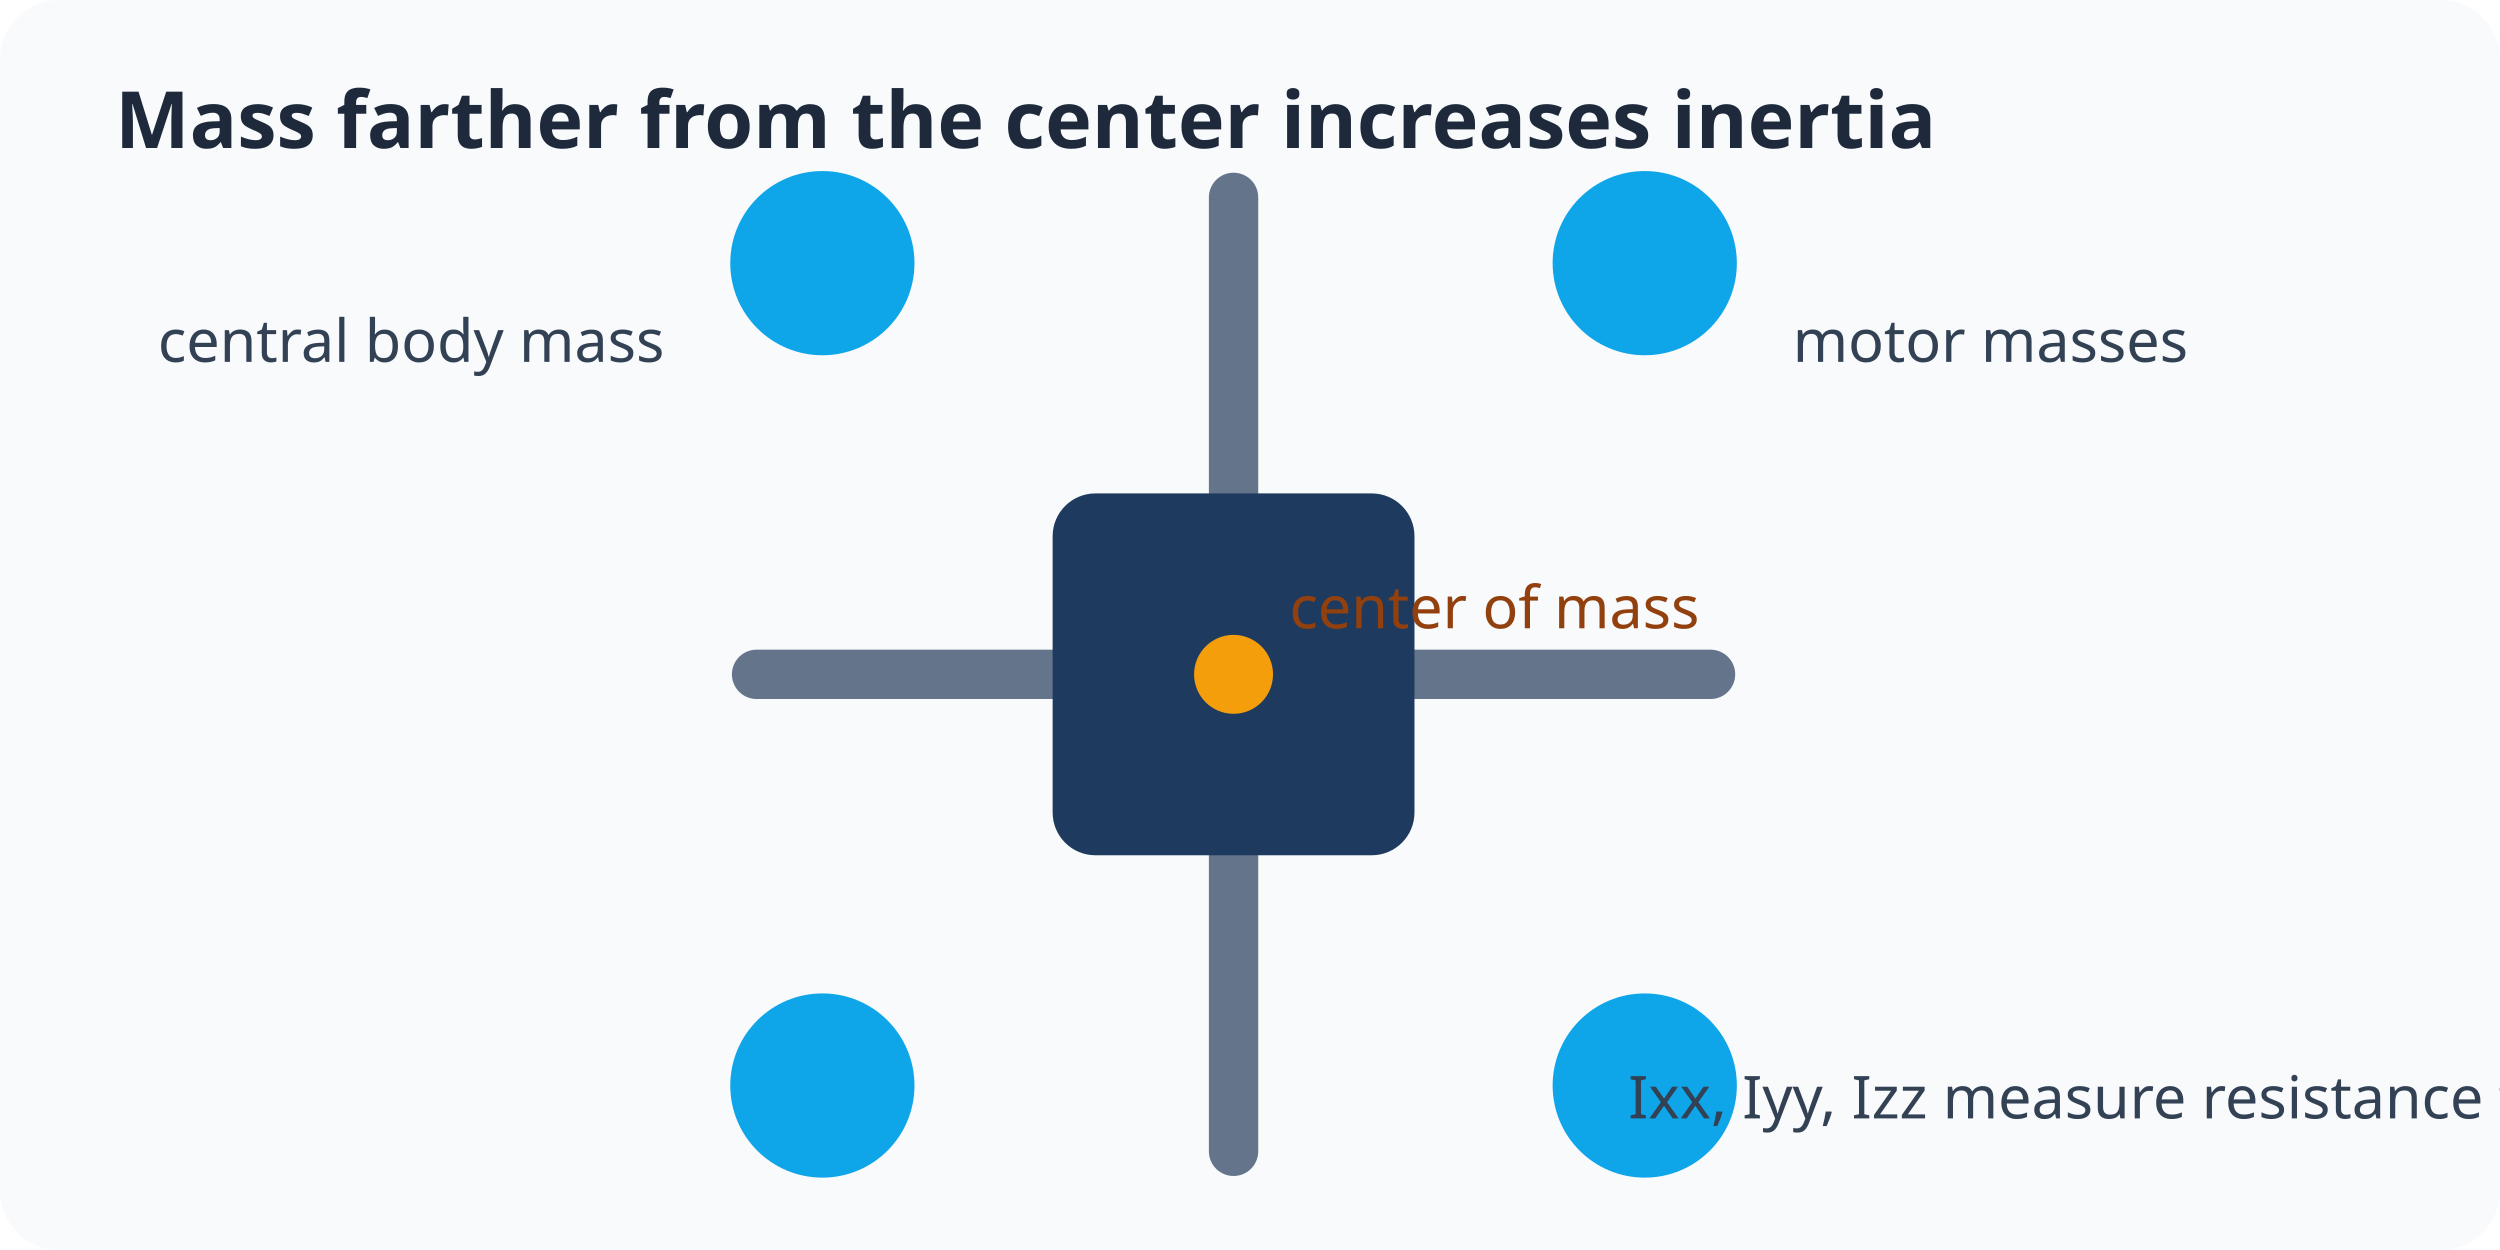
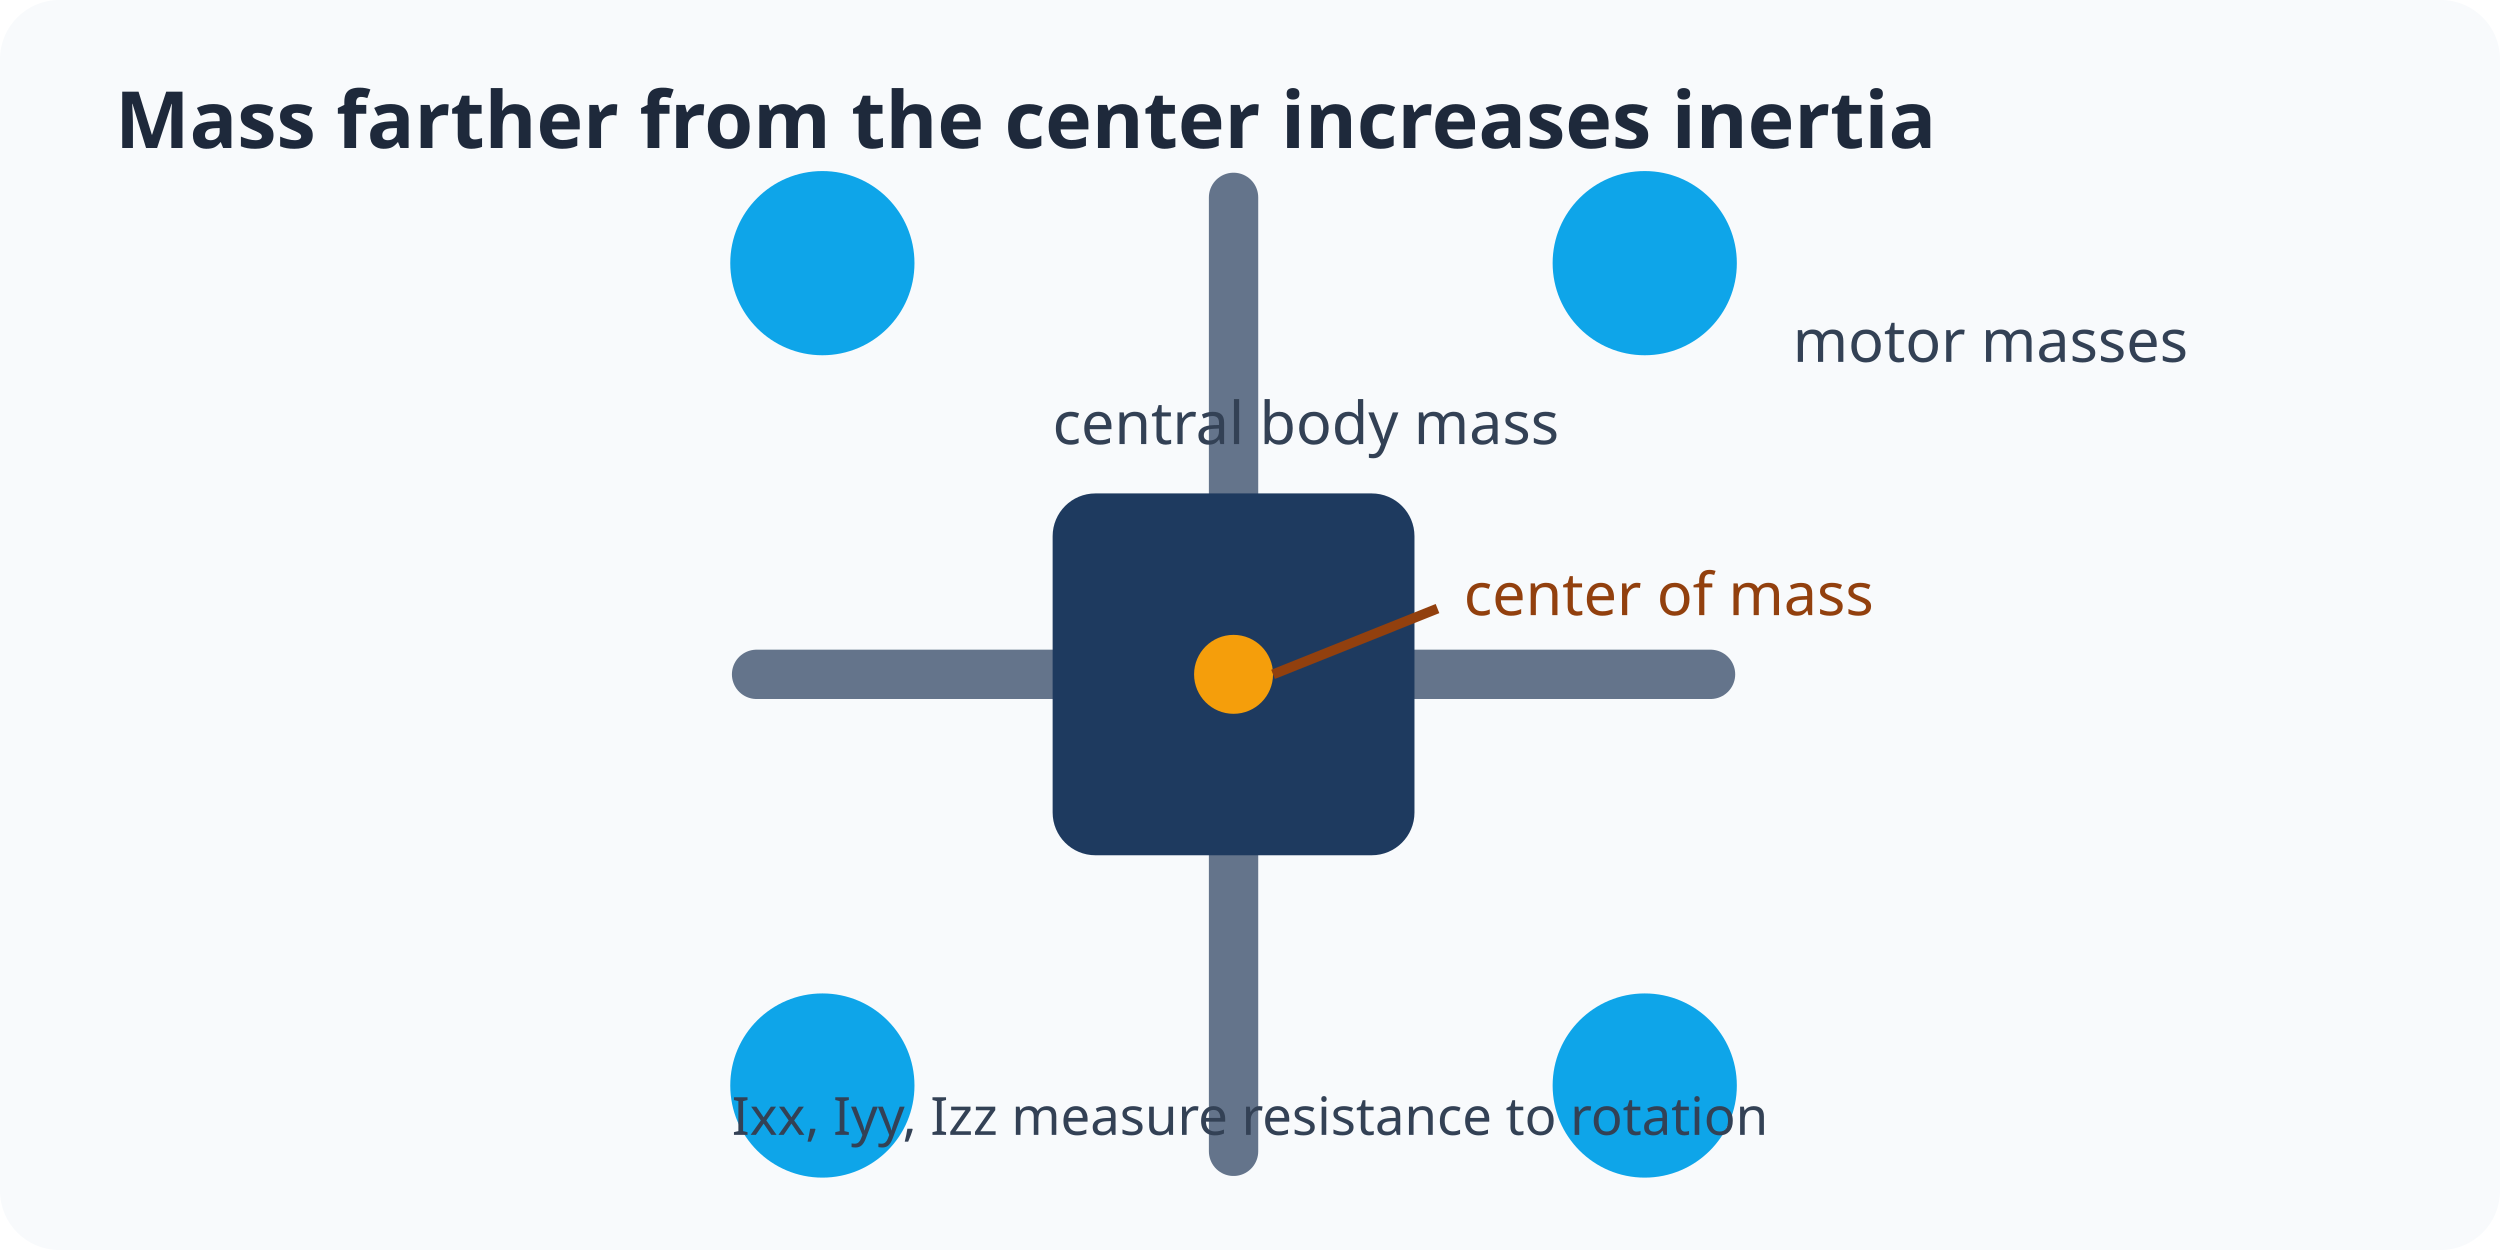
<svg xmlns="http://www.w3.org/2000/svg" width="760" height="380" viewBox="0 0 760 380" role="img" aria-labelledby="title desc">
  <rect width="760" height="380" rx="18" fill="#f8fafc" />
  <text x="35" y="45" font-family="sans-serif" font-size="24" font-weight="700" fill="#1e293b">Mass farther from the center increases inertia</text>
  <g transform="translate(375 205)">
    <path d="M-145 0H145M0-145V145" stroke="#64748b" stroke-width="15" stroke-linecap="round" />
    <rect x="-55" y="-55" width="110" height="110" rx="13" fill="#1e3a5f" />
    <circle cx="-125" cy="-125" r="28" fill="#0ea5e9" />
    <circle cx="125" cy="-125" r="28" fill="#0ea5e9" />
    <circle cx="-125" cy="125" r="28" fill="#0ea5e9" />
    <circle cx="125" cy="125" r="28" fill="#0ea5e9" />
    <circle r="12" fill="#f59e0b" />
-     <text x="17" y="-14" font-family="sans-serif" font-size="18" fill="#92400e">center of mass</text>
+     <path d="M12 0L62-20" stroke="#92400e" stroke-width="3" />
+     <text x="70" y="-18" font-family="sans-serif" font-size="18" fill="#92400e">center of mass</text>
  </g>
  <g font-family="sans-serif" font-size="18" fill="#334155">
-     <text x="48" y="110">central body mass</text>
+     <text x="320" y="135">central body mass</text>
    <text x="545" y="110">motor masses</text>
-     <text x="495" y="340">Ixx, Iyy, Izz measure resistance to rotation</text>
+     <text x="380" y="345" text-anchor="middle" font-size="16">Ixx, Iyy, Izz measure resistance to rotation</text>
  </g>
</svg>
